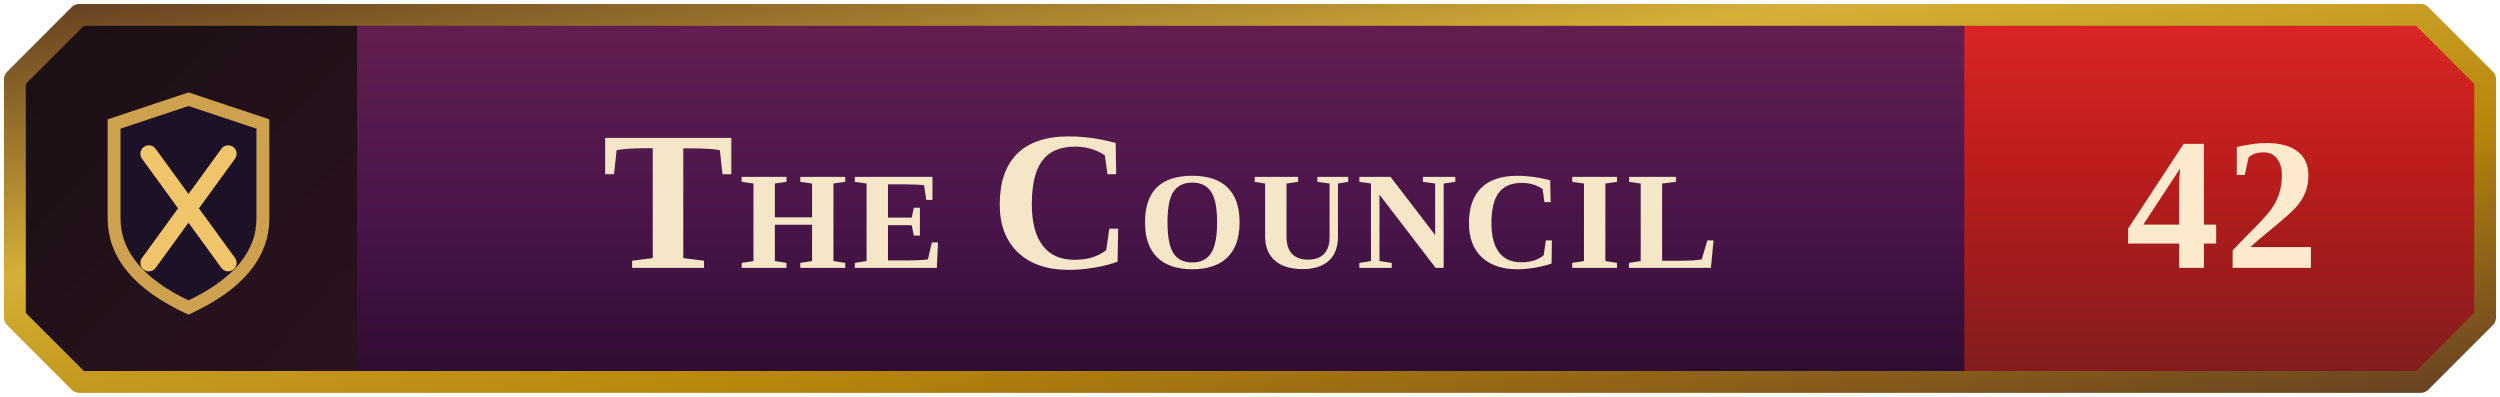
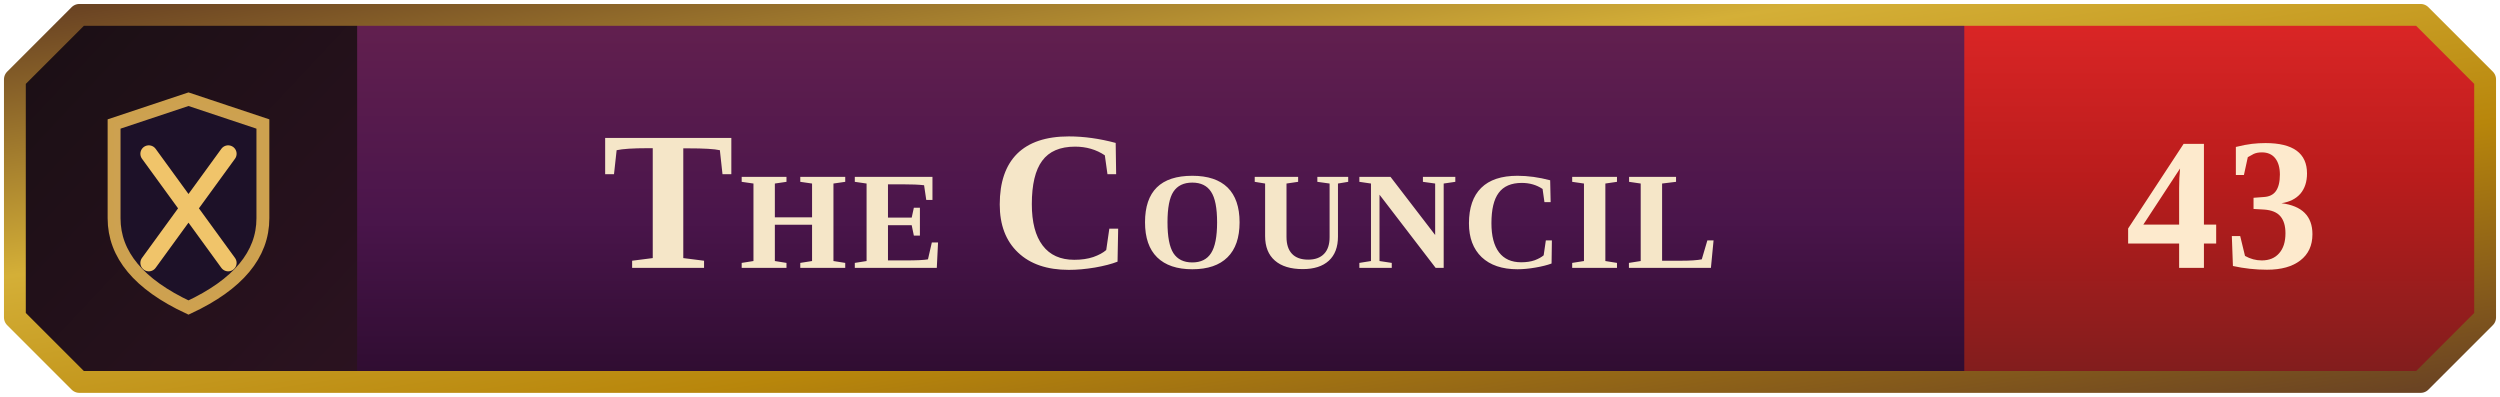
- <svg xmlns="http://www.w3.org/2000/svg" width="126" height="20" viewBox="0 0 252 40" role="img" aria-label="The Council: 42">
+ <svg xmlns="http://www.w3.org/2000/svg" width="126" height="20" viewBox="0 0 252 40" role="img" aria-label="The Council: 43">
  <defs>
    <linearGradient id="mcPlum" x1="0" y1="0" x2="0" y2="1">
      <stop offset="0%" stop-color="#63204f" />
      <stop offset="55%" stop-color="#4a154b" />
      <stop offset="100%" stop-color="#2e0c30" />
    </linearGradient>
    <linearGradient id="mcCap" x1="0" y1="0" x2="1" y2="1">
      <stop offset="0%" stop-color="#1a0f14" />
      <stop offset="100%" stop-color="#2b1220" />
    </linearGradient>
    <linearGradient id="mcBronze" x1="0" y1="0" x2="1" y2="1">
      <stop offset="0%" stop-color="#6b4423" />
      <stop offset="35%" stop-color="#d4af37" />
      <stop offset="65%" stop-color="#b8860b" />
      <stop offset="100%" stop-color="#6b4423" />
    </linearGradient>
    <linearGradient id="mcCount" x1="0" y1="0" x2="0" y2="1">
      <stop offset="0%" stop-color="#dc2626" />
      <stop offset="45%" stop-color="#b91c1c" />
      <stop offset="100%" stop-color="#7f1d1d" />
    </linearGradient>
  </defs>
  <path d="M 8 1.5 L 244 1.5 L 250.5 8 L 250.5 32 L 244 38.5 L 8 38.5 L 1.5 32 L 1.5 8 Z" fill="url(#mcPlum)" />
  <path d="M 8 1.5 L 36 1.5 L 36 38.5 L 8 38.5 L 1.5 32 L 1.5 8 Z" fill="url(#mcCap)" />
  <path d="M 198 1.5 L 244 1.5 L 250.5 8 L 250.5 32 L 244 38.5 L 198 38.5 Z" fill="url(#mcCount)" />
  <path d="M 8 1.5 L 244 1.5 L 250.5 8 L 250.5 32 L 244 38.5 L 8 38.5 L 1.5 32 L 1.5 8 Z" fill="none" stroke="url(#mcBronze)" stroke-width="2.2" stroke-linejoin="round" />
  <line x1="36" y1="3" x2="36" y2="37" stroke="url(#mcBronze)" stroke-width="1.4" />
  <line x1="198" y1="3" x2="198" y2="37" stroke="url(#mcBronze)" stroke-width="1.4" />
  <path d="M 19 10 L 26.5 12.5 L 26.5 22 Q 26.5 27.5 19 31 Q 11.5 27.5 11.5 22 L 11.5 12.5 Z" fill="#1d1128" stroke="#e0b055" stroke-opacity="0.9" stroke-width="1.3" />
  <path d="M 15 15.5 L 23 26.5 M 23 15.5 L 15 26.5" stroke="#f0c46a" stroke-width="1.7" stroke-linecap="round" />
  <text x="117" y="27" text-anchor="middle" fill="#f5e6c8" font-family="Cinzel, Georgia, 'Times New Roman', serif" font-size="20" font-weight="700" letter-spacing="0.5" style="font-variant: small-caps">The Council</text>
-   <text x="224" y="27" text-anchor="middle" fill="#fdeacd" font-family="Cinzel, Georgia, 'Times New Roman', serif" font-size="19" font-weight="700" letter-spacing="0.5">42</text>
+   <text x="224" y="27" text-anchor="middle" fill="#fdeacd" font-family="Cinzel, Georgia, 'Times New Roman', serif" font-size="19" font-weight="700" letter-spacing="0.5">43</text>
</svg>
